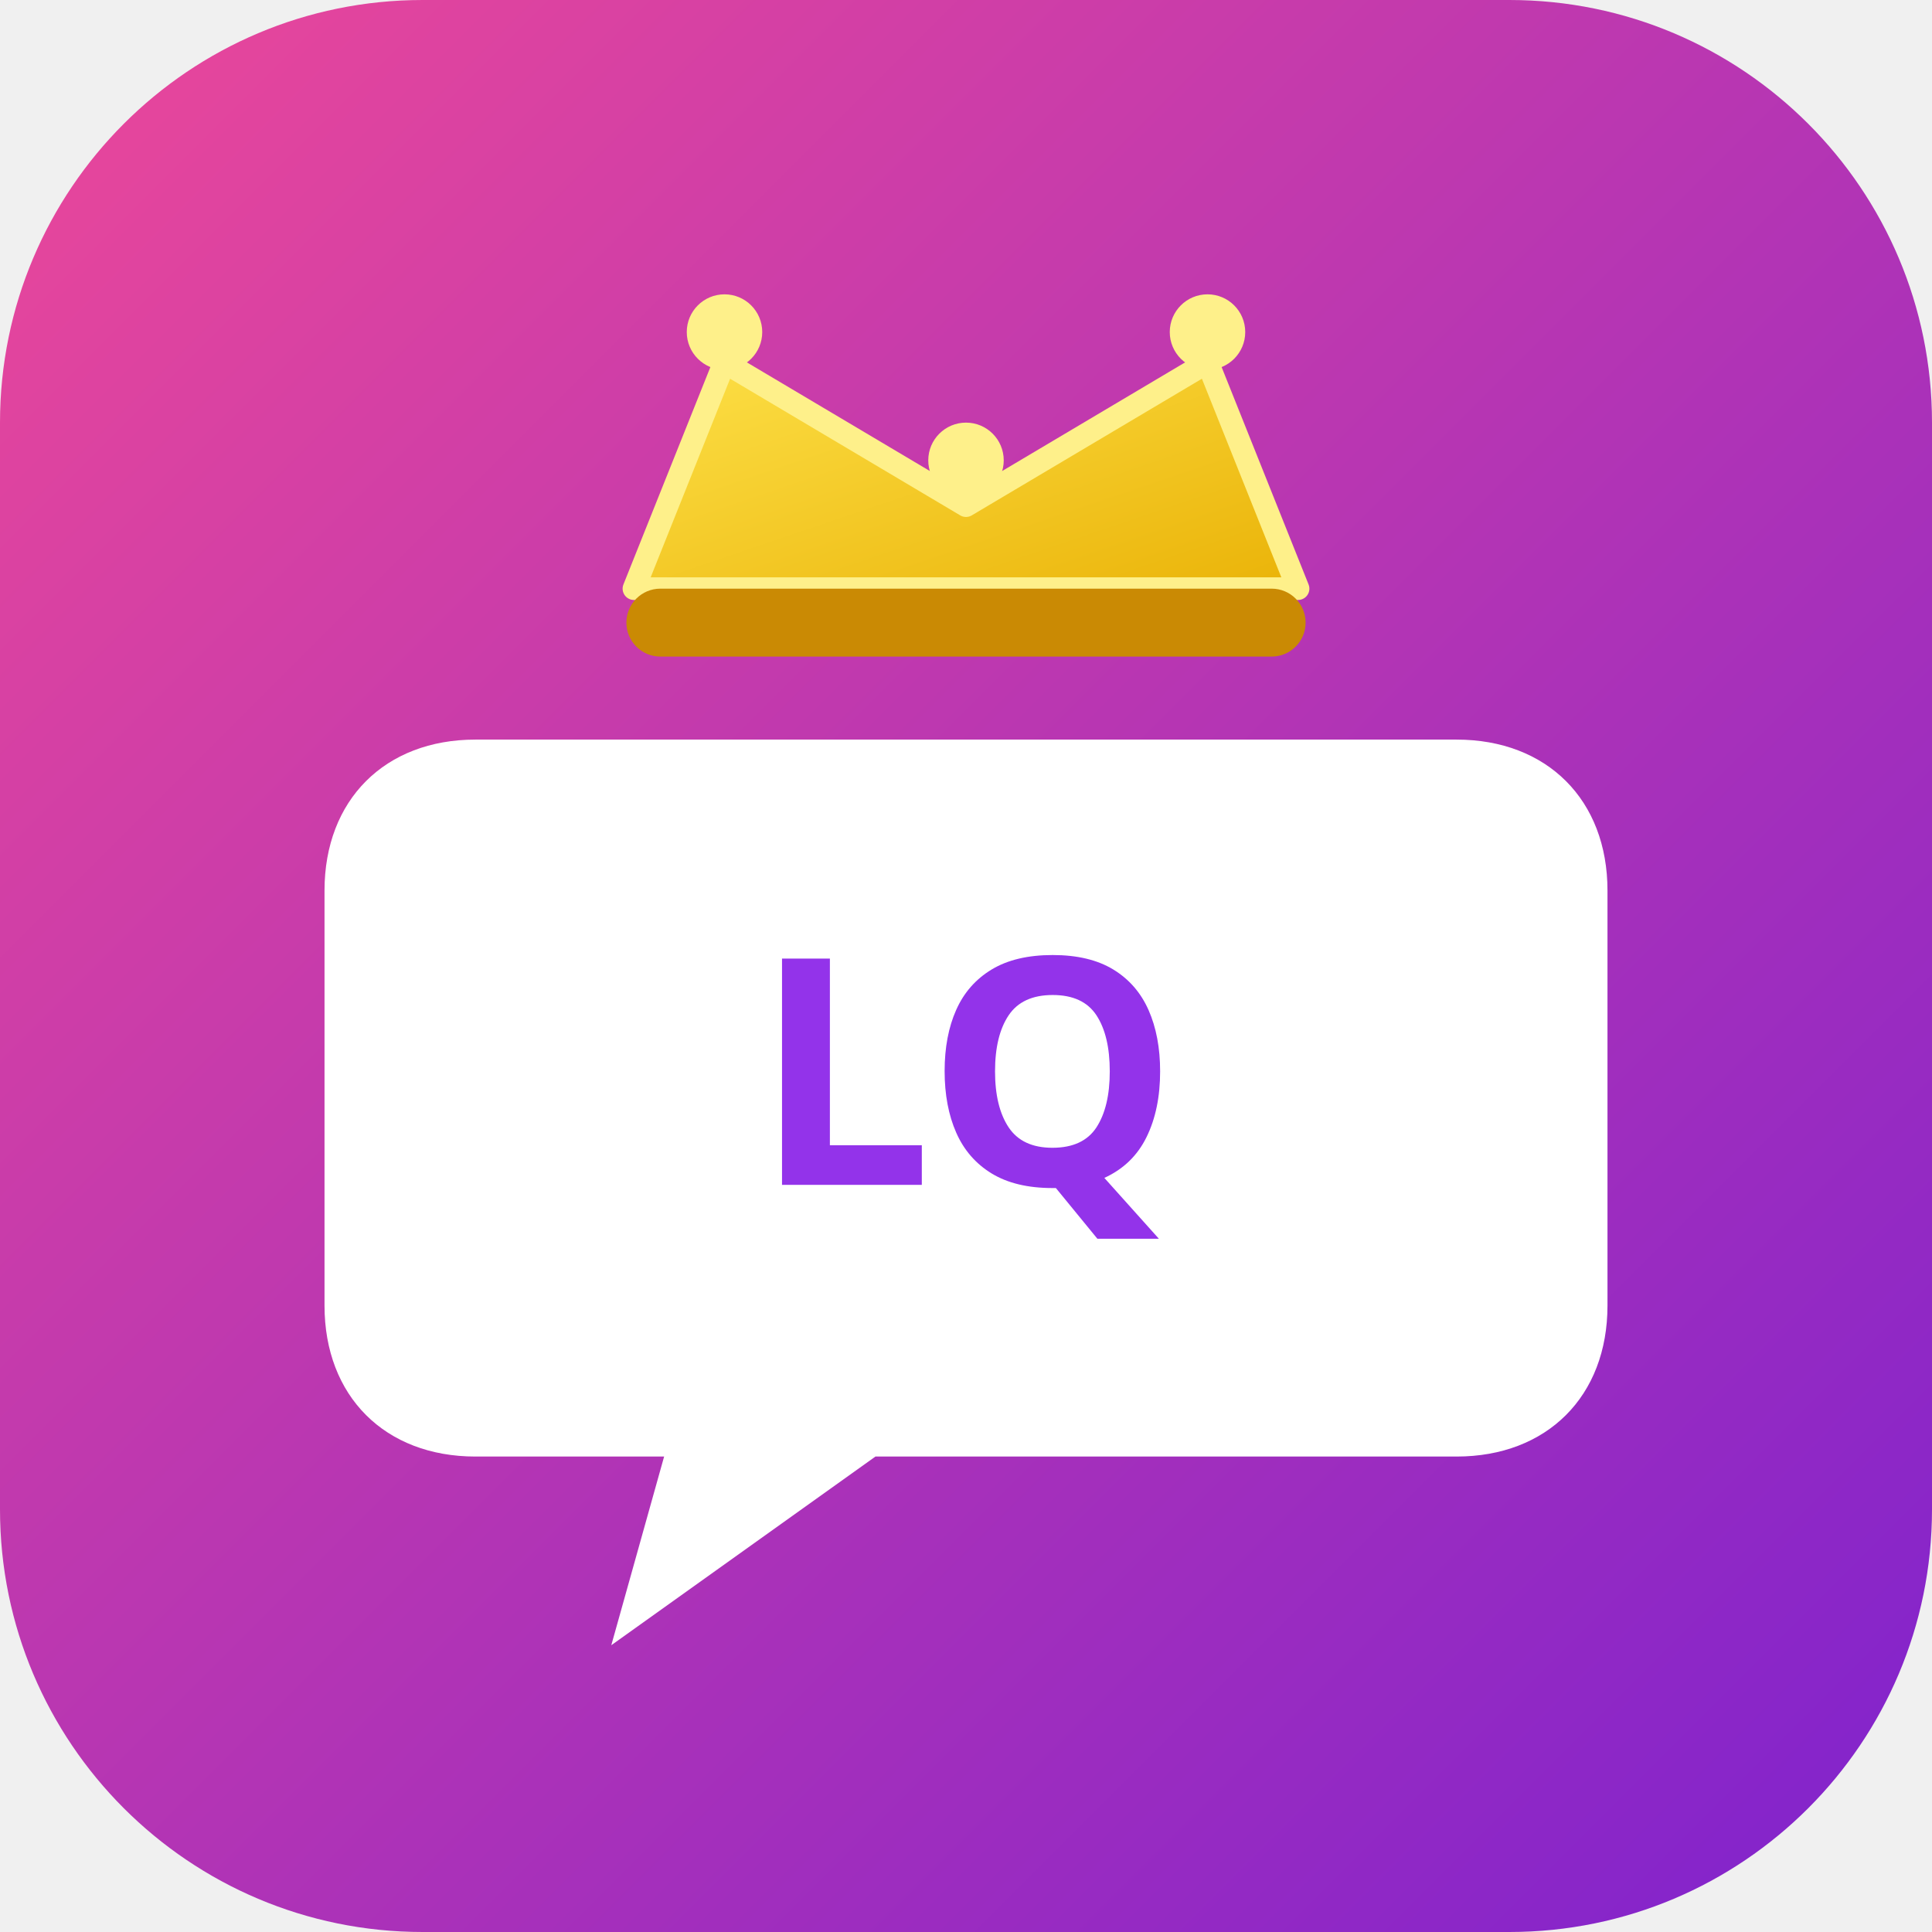
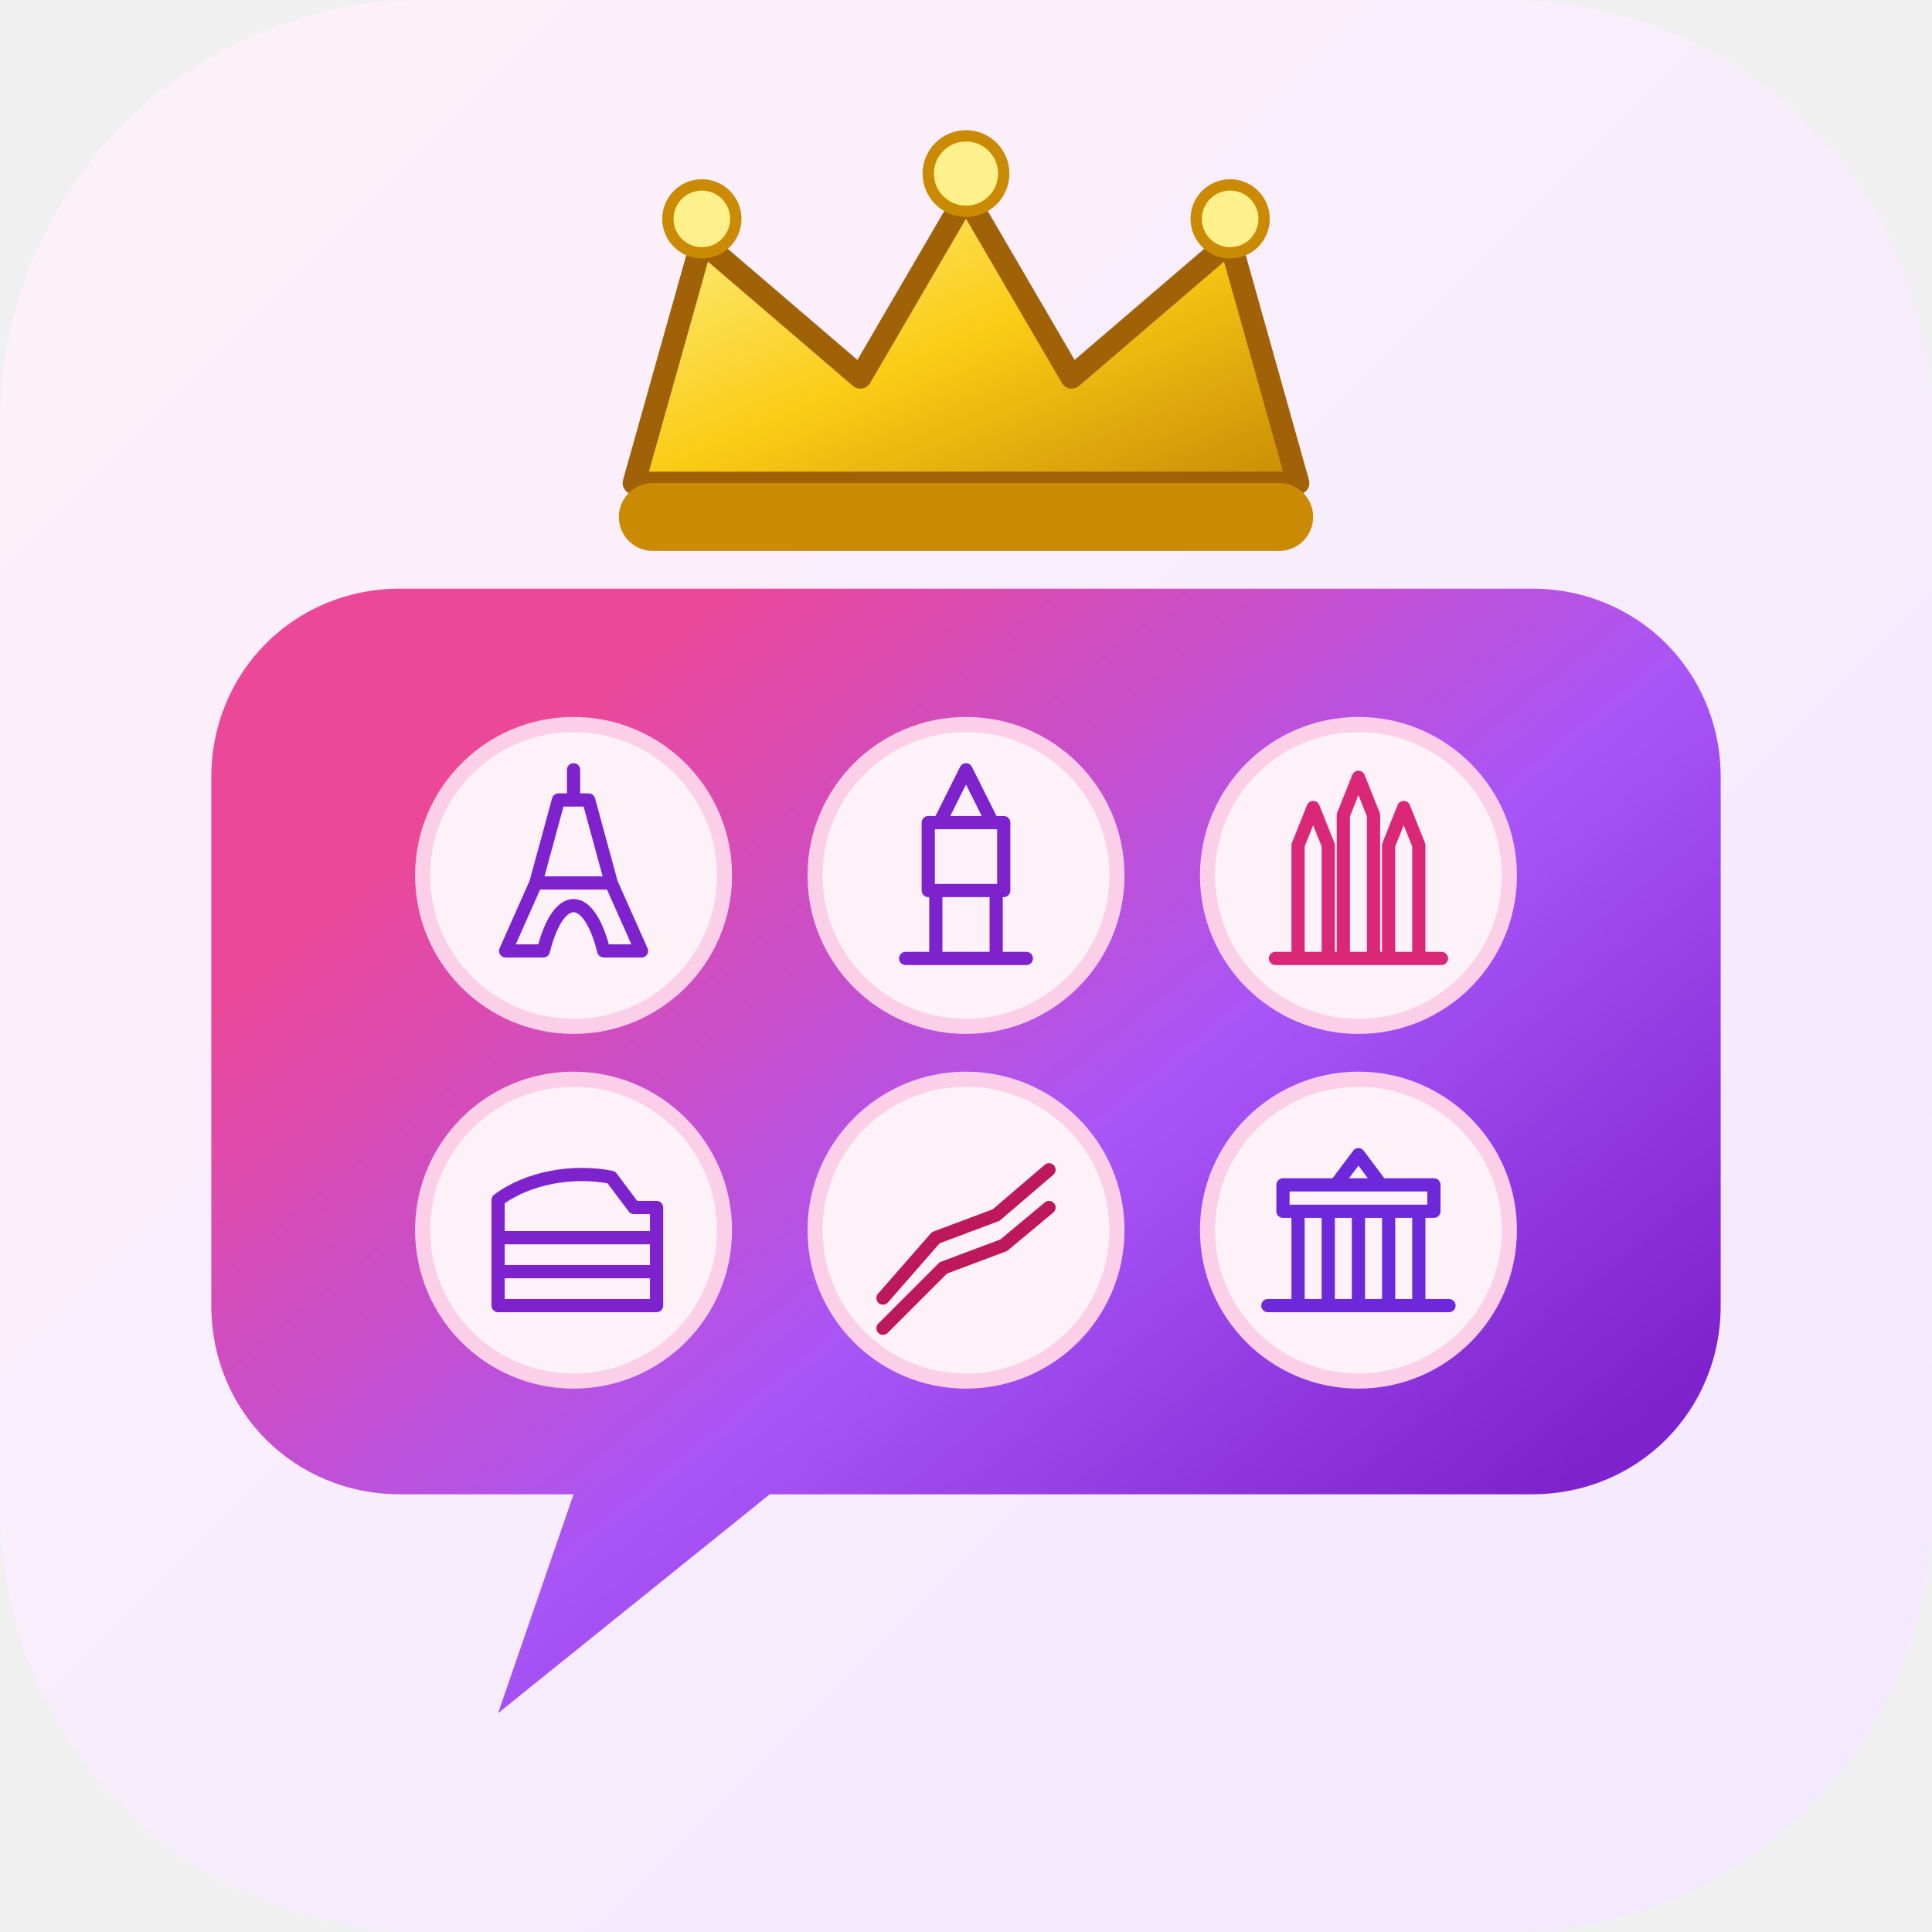
<svg xmlns="http://www.w3.org/2000/svg" viewBox="0 0 512 512">
  <defs>
    <linearGradient id="bg" x1="0%" y1="0%" x2="100%" y2="100%">
+       <stop offset="0%" stop-color="#fdf2f8" />
+       <stop offset="100%" stop-color="#f3e8ff" />
+     </linearGradient>
+     <linearGradient id="bubble" x1="15%" y1="20%" x2="85%" y2="85%">
      <stop offset="0%" stop-color="#ec4899" />
+       <stop offset="55%" stop-color="#a855f7" />
      <stop offset="100%" stop-color="#7e22ce" />
    </linearGradient>
-     <linearGradient id="gold" x1="0%" y1="0%" x2="100%" y2="100%">
-       <stop offset="0%" stop-color="#fde047" />
-       <stop offset="100%" stop-color="#eab308" />
+     <linearGradient id="crown" x1="0%" y1="0%" x2="100%" y2="100%">
+       <stop offset="0%" stop-color="#fef08a" />
+       <stop offset="50%" stop-color="#facc15" />
+       <stop offset="100%" stop-color="#ca8a04" />
    </linearGradient>
  </defs>
  <rect width="512" height="512" rx="112" fill="url(#bg)" />
-   <path d="M168 156 L192 96 L256 134 L320 96 L344 156 Z" fill="url(#gold)" stroke="#fef08a" stroke-width="6" stroke-linejoin="round" />
-   <circle cx="192" cy="88" r="10" fill="#fef08a" />
-   <circle cx="256" cy="122" r="10" fill="#fef08a" />
-   <circle cx="320" cy="88" r="10" fill="#fef08a" />
-   <rect x="166" y="156" width="180" height="18" rx="9" fill="#ca8a04" />
-   <path d="M126 196 H386 C410 196 426 212 426 236 V346 C426 370 410 386 386 386 H232 L162 436 L176 386 H126 C102 386 86 370 86 346 V236 C86 212 102 196 126 196 Z" fill="#ffffff" />
-   <text x="256" y="314" text-anchor="middle" font-family="sans-serif" font-weight="800" font-size="84" fill="#9333ea">LQ</text>
+   <path d="M168 128 L186 64 L228 100 L256 52 L284 100 L326 64 L344 128 Z" fill="url(#crown)" stroke="#a16207" stroke-width="6" stroke-linejoin="round" />
+   <rect x="164" y="128" width="184" height="18" rx="9" fill="#ca8a04" />
+   <circle cx="186" cy="58" r="9" fill="#fef08a" stroke="#ca8a04" stroke-width="3" />
+   <circle cx="256" cy="46" r="10" fill="#fef08a" stroke="#ca8a04" stroke-width="3" />
+   <circle cx="326" cy="58" r="9" fill="#fef08a" stroke="#ca8a04" stroke-width="3" />
+   <path d="M106 156 H406 C434 156 456 178 456 206 V346 C456 374 434 396 406 396 H204 L132 454 L152 396 H106 C78 396 56 374 56 346 V206 C56 178 78 156 106 156 Z" fill="url(#bubble)" />
+   <circle cx="152" cy="232" r="40" fill="#fdf2f8" stroke="#fbcfe8" stroke-width="4" />
+   <path d="M152 204 V212 M148 212 L142 234 L134 252 H144 C146 244 149 240 152 240 C155 240 158 244 160 252 H170 L162 234 L156 212 Z M142 234 H162" stroke="#7e22ce" stroke-width="3.5" fill="none" stroke-linecap="round" stroke-linejoin="round" />
+   <circle cx="256" cy="232" r="40" fill="#fdf2f8" stroke="#fbcfe8" stroke-width="4" />
+   <path d="M256 204 L249 218 H263 Z M246 218 H266 V236 H246 Z M248 236 V254 M264 236 V254 M240 254 H272" stroke="#7e22ce" stroke-width="3.5" fill="none" stroke-linecap="round" stroke-linejoin="round" />
+   <circle cx="360" cy="232" r="40" fill="#fdf2f8" stroke="#fbcfe8" stroke-width="4" />
+   <path d="M344 254 V224 L348 214 L352 224 V254 M356 254 V216 L360 206 L364 216 V254 M368 254 V224 L372 214 L376 224 V254 M338 254 H382" stroke="#db2777" stroke-width="3.5" fill="none" stroke-linecap="round" stroke-linejoin="round" />
+   <circle cx="152" cy="326" r="40" fill="#fdf2f8" stroke="#fbcfe8" stroke-width="4" />
+   <path d="M132 346 V318 C140 312 152 310 162 312 L168 320 H174 V346 H132 Z M132 328 H174 M132 337 H174" stroke="#7e22ce" stroke-width="3.5" fill="none" stroke-linecap="round" stroke-linejoin="round" />
+   <circle cx="256" cy="326" r="40" fill="#fdf2f8" stroke="#fbcfe8" stroke-width="4" />
+   <path d="M234 344 L248 328 L264 322 L278 310 M234 352 L250 336 L266 330 L278 320" stroke="#be185d" stroke-width="3.5" fill="none" stroke-linecap="round" stroke-linejoin="round" />
+   <circle cx="360" cy="326" r="40" fill="#fdf2f8" stroke="#fbcfe8" stroke-width="4" />
+   <path d="M360 306 L354 314 H366 Z M340 314 H380 V321 H340 Z M344 321 V346 M352 321 V346 M360 321 V346 M368 321 V346 M376 321 V346 M336 346 H384" stroke="#6d28d9" stroke-width="3.5" fill="none" stroke-linecap="round" stroke-linejoin="round" />
</svg>
